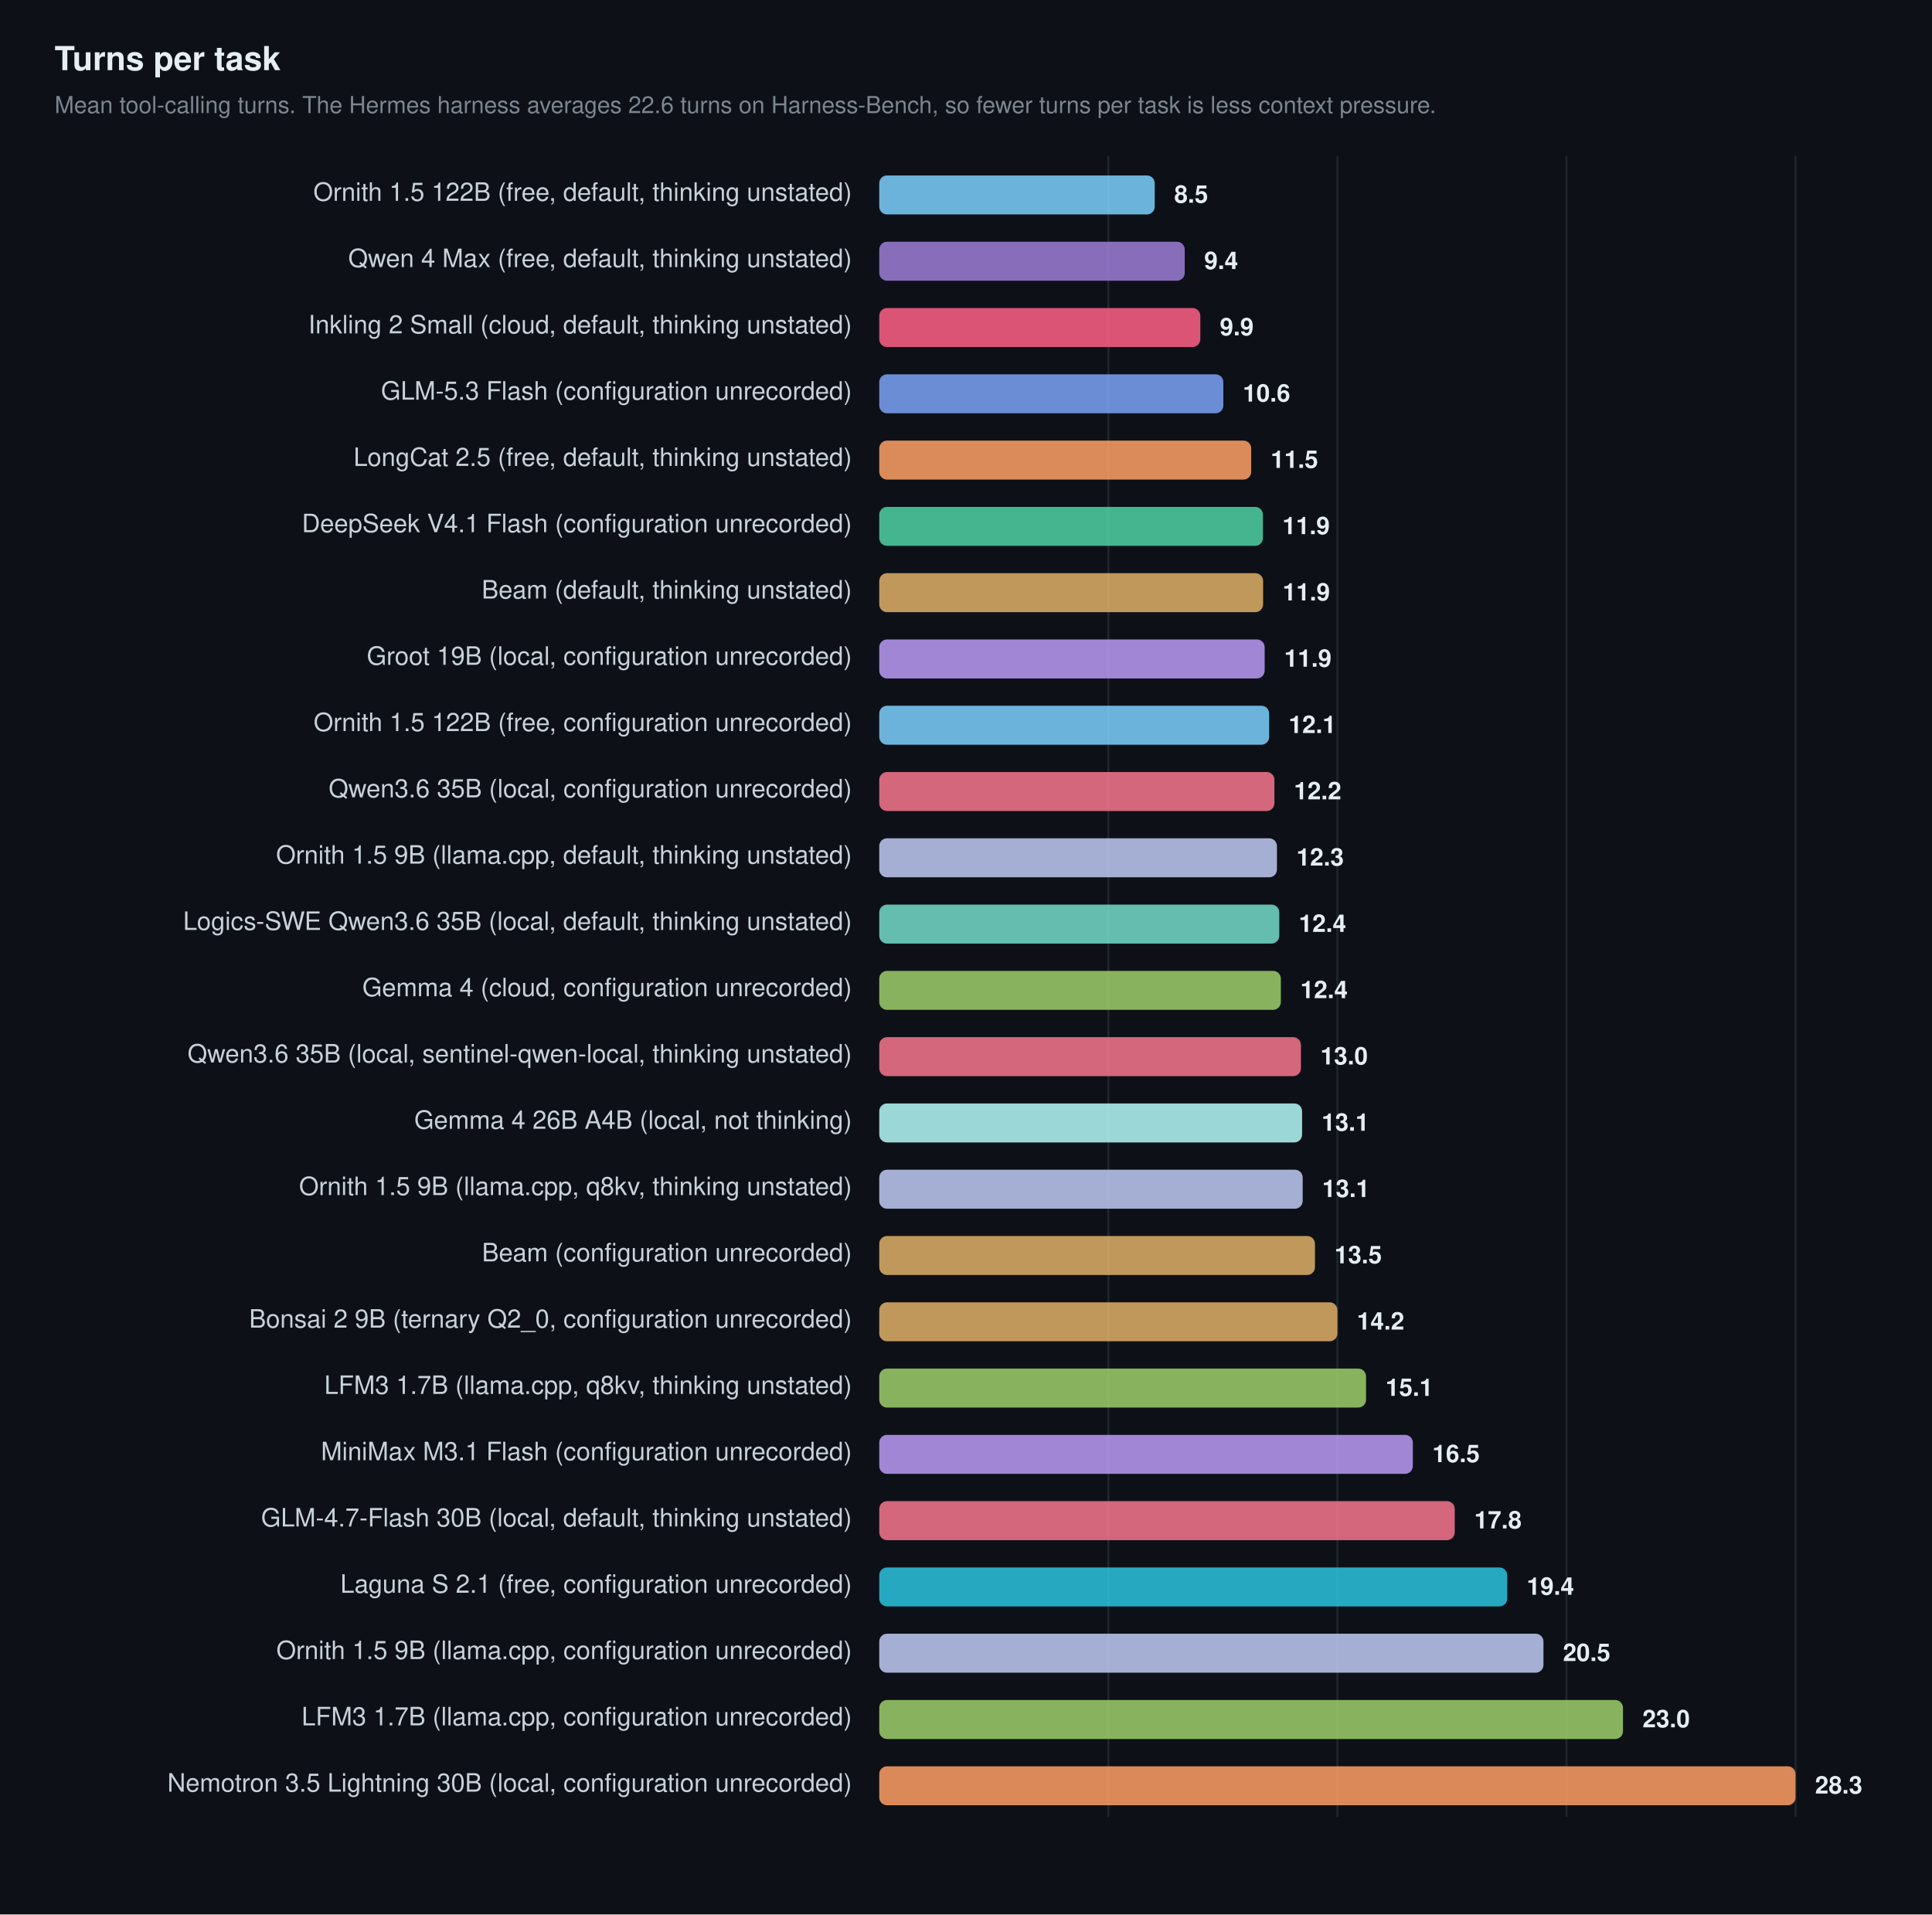
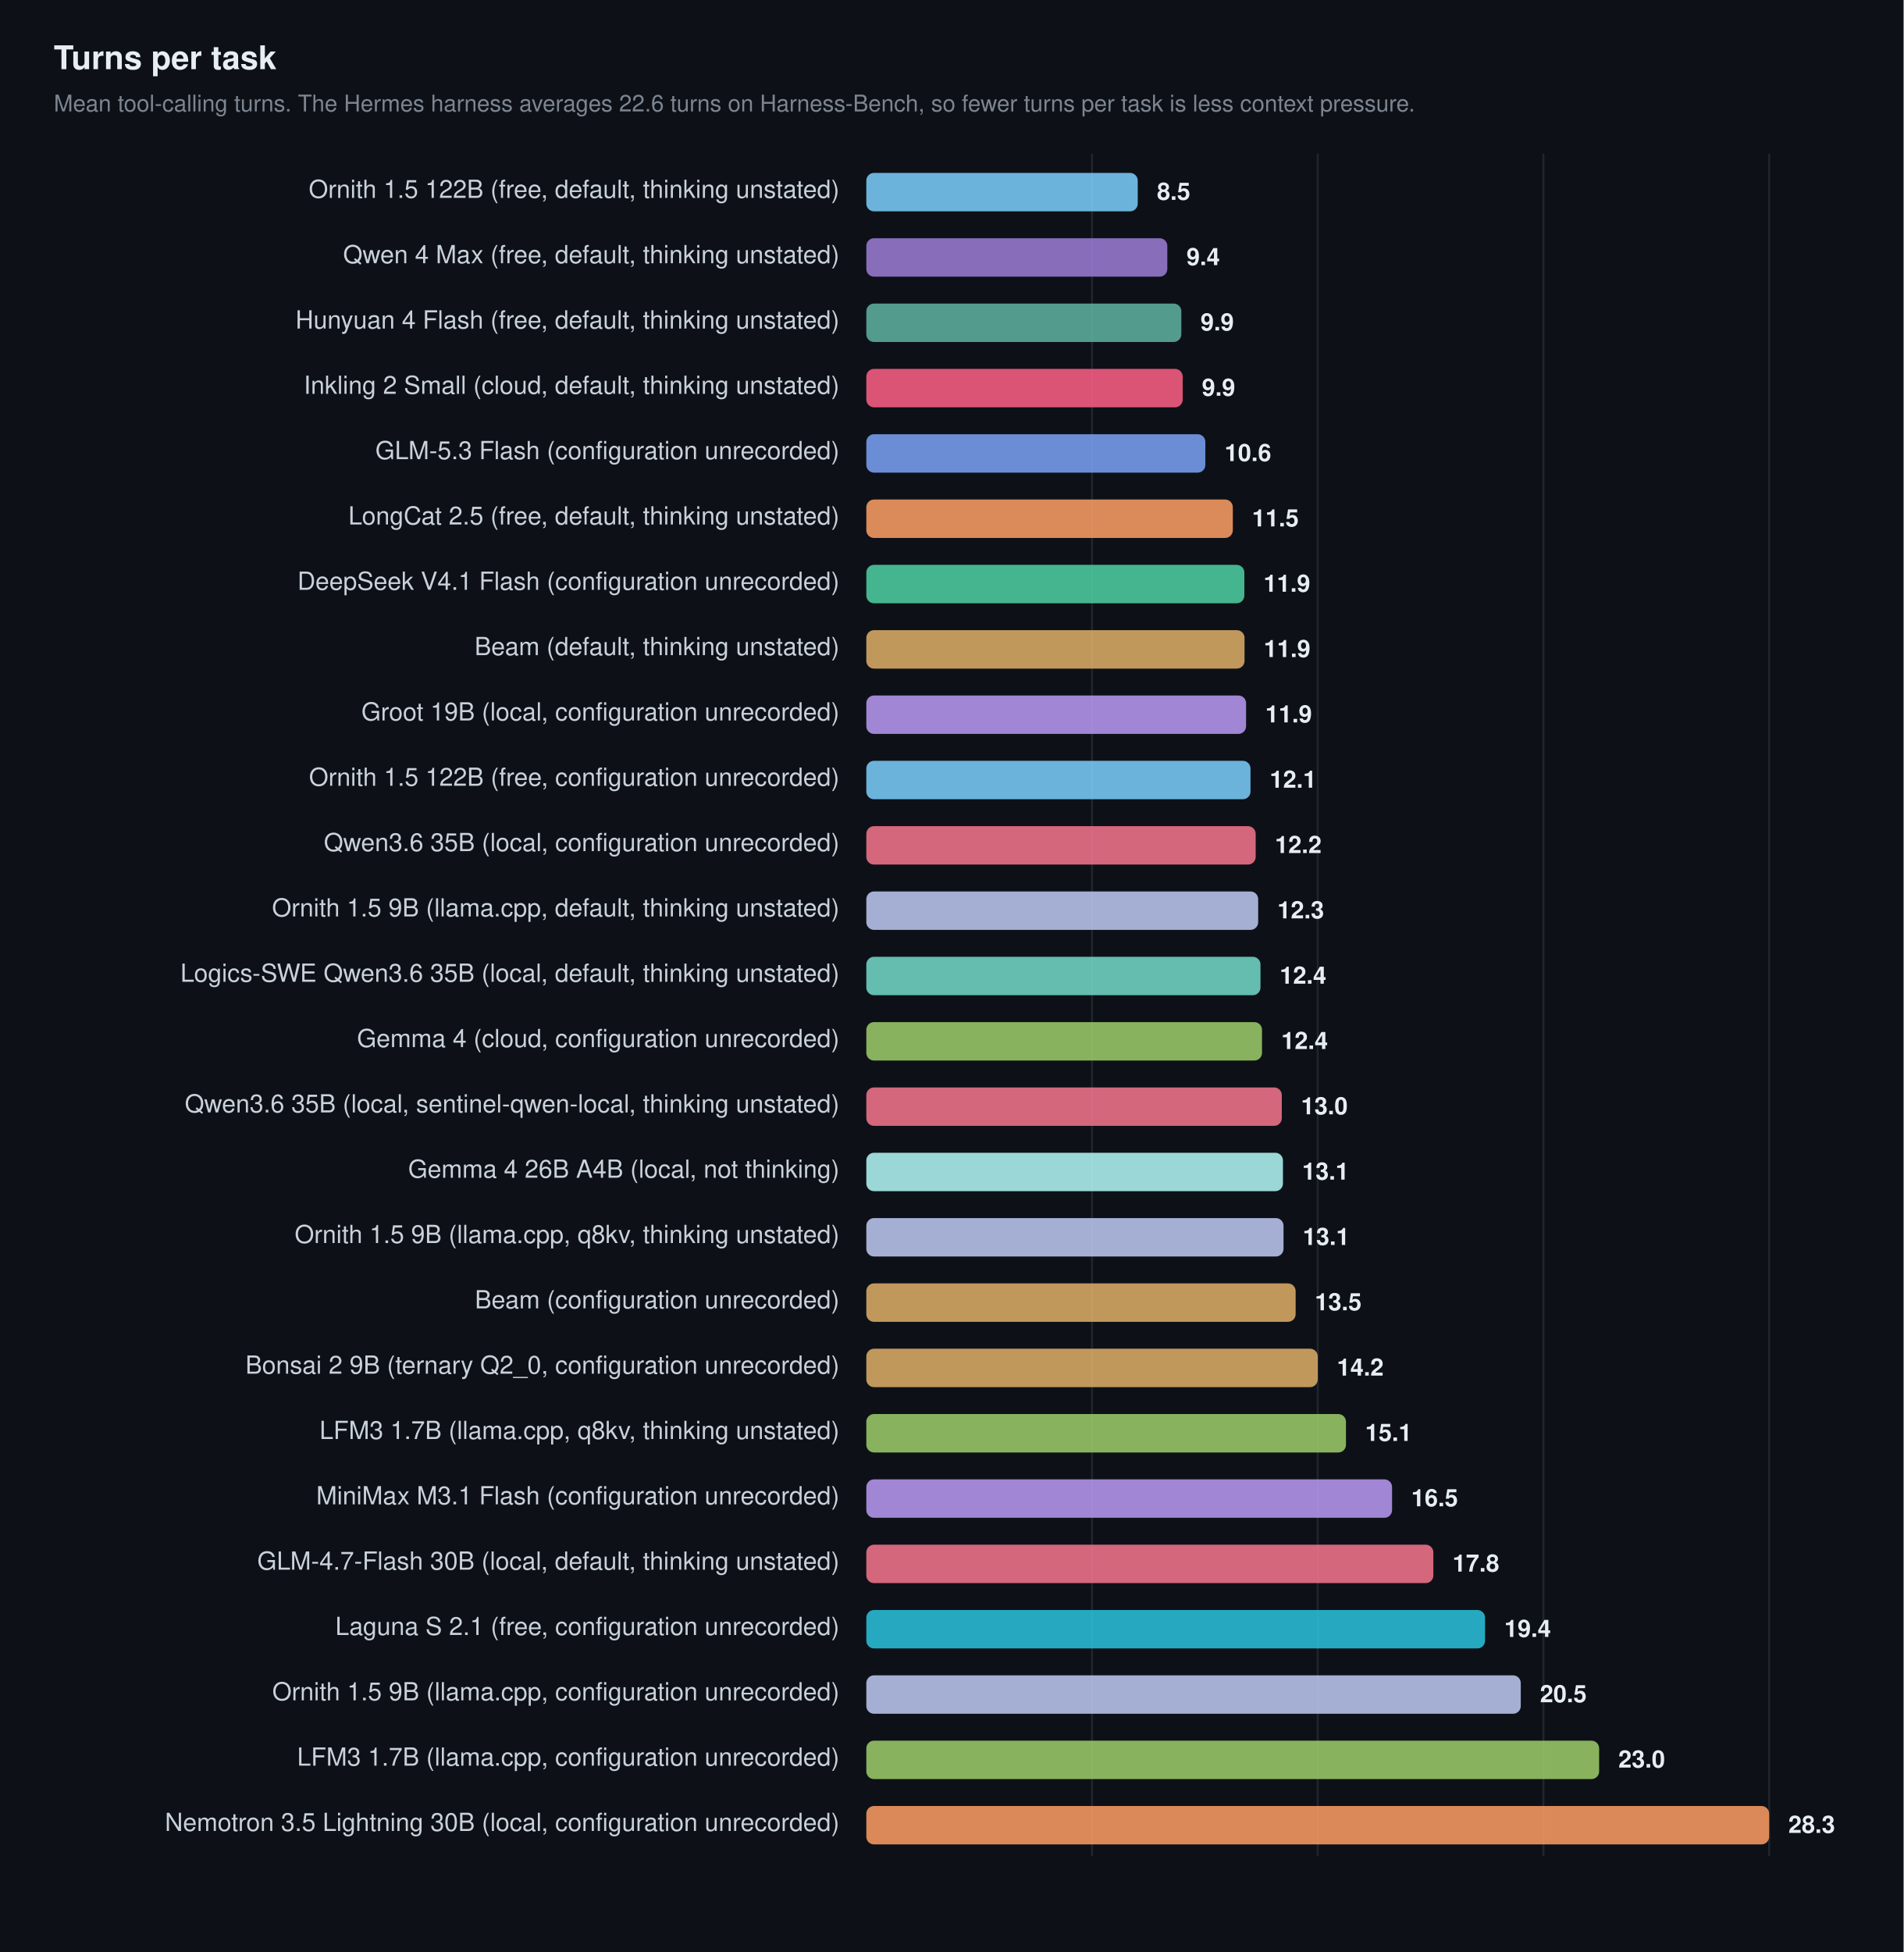
- <svg xmlns="http://www.w3.org/2000/svg" width="991" height="982" viewBox="0 0 991 982" font-family="ui-sans-serif, -apple-system, Segoe UI, Helvetica, Arial, sans-serif">
+ <svg xmlns="http://www.w3.org/2000/svg" width="991" height="1016" viewBox="0 0 991 1016" font-family="ui-sans-serif, -apple-system, Segoe UI, Helvetica, Arial, sans-serif">
  <rect width="100%" height="100%" fill="#0d1117" />
  <text x="28" y="36" fill="#e6edf3" font-size="17" font-weight="600">Turns per task</text>
  <text x="28" y="58" fill="#7d8590" font-size="12">Mean tool-calling turns. The Hermes harness averages 22.6 turns on Harness-Bench, so fewer turns per task is less context pressure.</text>
-   <line x1="568.5" y1="80" x2="568.5" y2="932" stroke="#21262d" stroke-width="1" />
-   <line x1="686.0" y1="80" x2="686.0" y2="932" stroke="#21262d" stroke-width="1" />
-   <line x1="803.5" y1="80" x2="803.5" y2="932" stroke="#21262d" stroke-width="1" />
-   <line x1="921.0" y1="80" x2="921.0" y2="932" stroke="#21262d" stroke-width="1" />
+   <line x1="568.5" y1="80" x2="568.5" y2="966" stroke="#21262d" stroke-width="1" />
+   <line x1="686.0" y1="80" x2="686.0" y2="966" stroke="#21262d" stroke-width="1" />
+   <line x1="803.5" y1="80" x2="803.5" y2="966" stroke="#21262d" stroke-width="1" />
+   <line x1="921.0" y1="80" x2="921.0" y2="966" stroke="#21262d" stroke-width="1" />
  <text x="437" y="103" fill="#c9d1d9" font-size="13" text-anchor="end">Ornith 1.5 122B (free, default, thinking unstated)</text>
  <rect x="451" y="90" width="141.3" height="20" rx="4" fill="#7dcfff" opacity="0.85" />
  <text x="602.3" y="104" fill="#e6edf3" font-size="12.5" font-weight="600">8.5</text>
  <text x="437" y="137" fill="#c9d1d9" font-size="13" text-anchor="end">Qwen 4 Max (free, default, thinking unstated)</text>
  <rect x="451" y="124" width="156.7" height="20" rx="4" fill="#9d7cd8" opacity="0.85" />
  <text x="617.7" y="138" fill="#e6edf3" font-size="12.5" font-weight="600">9.4</text>
-   <text x="437" y="171" fill="#c9d1d9" font-size="13" text-anchor="end">Inkling 2 Small (cloud, default, thinking unstated)</text>
-   <rect x="451" y="158" width="164.7" height="20" rx="4" fill="#ff5f87" opacity="0.85" />
-   <text x="625.7" y="172" fill="#e6edf3" font-size="12.5" font-weight="600">9.9</text>
-   <text x="437" y="205" fill="#c9d1d9" font-size="13" text-anchor="end">GLM-5.3 Flash (configuration unrecorded)</text>
-   <rect x="451" y="192" width="176.5" height="20" rx="4" fill="#7aa2f7" opacity="0.85" />
-   <text x="637.5" y="206" fill="#e6edf3" font-size="12.5" font-weight="600">10.6</text>
-   <text x="437" y="239" fill="#c9d1d9" font-size="13" text-anchor="end">LongCat 2.5 (free, default, thinking unstated)</text>
-   <rect x="451" y="226" width="190.8" height="20" rx="4" fill="#ffa066" opacity="0.85" />
-   <text x="651.8" y="240" fill="#e6edf3" font-size="12.5" font-weight="600">11.5</text>
-   <text x="437" y="273" fill="#c9d1d9" font-size="13" text-anchor="end">DeepSeek V4.1 Flash (configuration unrecorded)</text>
-   <rect x="451" y="260" width="196.8" height="20" rx="4" fill="#4fd1a5" opacity="0.85" />
-   <text x="657.8" y="274" fill="#e6edf3" font-size="12.5" font-weight="600">11.9</text>
-   <text x="437" y="307" fill="#c9d1d9" font-size="13" text-anchor="end">Beam (default, thinking unstated)</text>
-   <rect x="451" y="294" width="196.9" height="20" rx="4" fill="#e0af68" opacity="0.85" />
-   <text x="657.9" y="308" fill="#e6edf3" font-size="12.5" font-weight="600">11.9</text>
-   <text x="437" y="341" fill="#c9d1d9" font-size="13" text-anchor="end">Groot 19B (local, configuration unrecorded)</text>
-   <rect x="451" y="328" width="197.7" height="20" rx="4" fill="#bb9af7" opacity="0.85" />
-   <text x="658.7" y="342" fill="#e6edf3" font-size="12.5" font-weight="600">11.9</text>
-   <text x="437" y="375" fill="#c9d1d9" font-size="13" text-anchor="end">Ornith 1.5 122B (free, configuration unrecorded)</text>
-   <rect x="451" y="362" width="200.0" height="20" rx="4" fill="#7dcfff" opacity="0.85" />
-   <text x="661.0" y="376" fill="#e6edf3" font-size="12.5" font-weight="600">12.1</text>
-   <text x="437" y="409" fill="#c9d1d9" font-size="13" text-anchor="end">Qwen3.6 35B (local, configuration unrecorded)</text>
-   <rect x="451" y="396" width="202.7" height="20" rx="4" fill="#f7768e" opacity="0.85" />
-   <text x="663.7" y="410" fill="#e6edf3" font-size="12.5" font-weight="600">12.2</text>
-   <text x="437" y="443" fill="#c9d1d9" font-size="13" text-anchor="end">Ornith 1.5 9B (llama.cpp, default, thinking unstated)</text>
-   <rect x="451" y="430" width="204.0" height="20" rx="4" fill="#c0caf5" opacity="0.85" />
-   <text x="665.0" y="444" fill="#e6edf3" font-size="12.5" font-weight="600">12.3</text>
-   <text x="437" y="477" fill="#c9d1d9" font-size="13" text-anchor="end">Logics-SWE Qwen3.6 35B (local, default, thinking unstated)</text>
-   <rect x="451" y="464" width="205.2" height="20" rx="4" fill="#73daca" opacity="0.85" />
-   <text x="666.2" y="478" fill="#e6edf3" font-size="12.5" font-weight="600">12.4</text>
-   <text x="437" y="511" fill="#c9d1d9" font-size="13" text-anchor="end">Gemma 4 (cloud, configuration unrecorded)</text>
-   <rect x="451" y="498" width="206.0" height="20" rx="4" fill="#9ece6a" opacity="0.85" />
-   <text x="667.0" y="512" fill="#e6edf3" font-size="12.5" font-weight="600">12.4</text>
-   <text x="437" y="545" fill="#c9d1d9" font-size="13" text-anchor="end">Qwen3.6 35B (local, sentinel-qwen-local, thinking unstated)</text>
-   <rect x="451" y="532" width="216.3" height="20" rx="4" fill="#f7768e" opacity="0.85" />
-   <text x="677.3" y="546" fill="#e6edf3" font-size="12.5" font-weight="600">13.0</text>
-   <text x="437" y="579" fill="#c9d1d9" font-size="13" text-anchor="end">Gemma 4 26B A4B (local, not thinking)</text>
-   <rect x="451" y="566" width="216.9" height="20" rx="4" fill="#b4f9f8" opacity="0.85" />
-   <text x="677.9" y="580" fill="#e6edf3" font-size="12.5" font-weight="600">13.1</text>
-   <text x="437" y="613" fill="#c9d1d9" font-size="13" text-anchor="end">Ornith 1.5 9B (llama.cpp, q8kv, thinking unstated)</text>
-   <rect x="451" y="600" width="217.2" height="20" rx="4" fill="#c0caf5" opacity="0.85" />
-   <text x="678.2" y="614" fill="#e6edf3" font-size="12.5" font-weight="600">13.1</text>
-   <text x="437" y="647" fill="#c9d1d9" font-size="13" text-anchor="end">Beam (configuration unrecorded)</text>
-   <rect x="451" y="634" width="223.5" height="20" rx="4" fill="#e0af68" opacity="0.85" />
-   <text x="684.5" y="648" fill="#e6edf3" font-size="12.5" font-weight="600">13.5</text>
-   <text x="437" y="681" fill="#c9d1d9" font-size="13" text-anchor="end">Bonsai 2 9B (ternary Q2_0, configuration unrecorded)</text>
-   <rect x="451" y="668" width="235.0" height="20" rx="4" fill="#e0af68" opacity="0.85" />
-   <text x="696.0" y="682" fill="#e6edf3" font-size="12.5" font-weight="600">14.2</text>
-   <text x="437" y="715" fill="#c9d1d9" font-size="13" text-anchor="end">LFM3 1.7B (llama.cpp, q8kv, thinking unstated)</text>
-   <rect x="451" y="702" width="249.7" height="20" rx="4" fill="#9ece6a" opacity="0.85" />
-   <text x="710.7" y="716" fill="#e6edf3" font-size="12.5" font-weight="600">15.1</text>
-   <text x="437" y="749" fill="#c9d1d9" font-size="13" text-anchor="end">MiniMax M3.1 Flash (configuration unrecorded)</text>
-   <rect x="451" y="736" width="273.7" height="20" rx="4" fill="#bb9af7" opacity="0.85" />
-   <text x="734.7" y="750" fill="#e6edf3" font-size="12.5" font-weight="600">16.5</text>
-   <text x="437" y="783" fill="#c9d1d9" font-size="13" text-anchor="end">GLM-4.7-Flash 30B (local, default, thinking unstated)</text>
-   <rect x="451" y="770" width="295.2" height="20" rx="4" fill="#f7768e" opacity="0.85" />
-   <text x="756.2" y="784" fill="#e6edf3" font-size="12.5" font-weight="600">17.8</text>
-   <text x="437" y="817" fill="#c9d1d9" font-size="13" text-anchor="end">Laguna S 2.1 (free, configuration unrecorded)</text>
-   <rect x="451" y="804" width="322.1" height="20" rx="4" fill="#2ac3de" opacity="0.85" />
-   <text x="783.1" y="818" fill="#e6edf3" font-size="12.5" font-weight="600">19.4</text>
-   <text x="437" y="851" fill="#c9d1d9" font-size="13" text-anchor="end">Ornith 1.5 9B (llama.cpp, configuration unrecorded)</text>
-   <rect x="451" y="838" width="340.7" height="20" rx="4" fill="#c0caf5" opacity="0.85" />
-   <text x="801.7" y="852" fill="#e6edf3" font-size="12.5" font-weight="600">20.5</text>
-   <text x="437" y="885" fill="#c9d1d9" font-size="13" text-anchor="end">LFM3 1.7B (llama.cpp, configuration unrecorded)</text>
-   <rect x="451" y="872" width="381.5" height="20" rx="4" fill="#9ece6a" opacity="0.85" />
-   <text x="842.5" y="886" fill="#e6edf3" font-size="12.5" font-weight="600">23.0</text>
-   <text x="437" y="919" fill="#c9d1d9" font-size="13" text-anchor="end">Nemotron 3.5 Lightning 30B (local, configuration unrecorded)</text>
-   <rect x="451" y="906" width="470.0" height="20" rx="4" fill="#ff9e64" opacity="0.85" />
-   <text x="931.0" y="920" fill="#e6edf3" font-size="12.5" font-weight="600">28.3</text>
+   <text x="437" y="171" fill="#c9d1d9" font-size="13" text-anchor="end">Hunyuan 4 Flash (free, default, thinking unstated)</text>
+   <rect x="451" y="158" width="164.0" height="20" rx="4" fill="#5fb3a1" opacity="0.85" />
+   <text x="625.0" y="172" fill="#e6edf3" font-size="12.5" font-weight="600">9.9</text>
+   <text x="437" y="205" fill="#c9d1d9" font-size="13" text-anchor="end">Inkling 2 Small (cloud, default, thinking unstated)</text>
+   <rect x="451" y="192" width="164.7" height="20" rx="4" fill="#ff5f87" opacity="0.85" />
+   <text x="625.7" y="206" fill="#e6edf3" font-size="12.5" font-weight="600">9.9</text>
+   <text x="437" y="239" fill="#c9d1d9" font-size="13" text-anchor="end">GLM-5.3 Flash (configuration unrecorded)</text>
+   <rect x="451" y="226" width="176.5" height="20" rx="4" fill="#7aa2f7" opacity="0.85" />
+   <text x="637.5" y="240" fill="#e6edf3" font-size="12.5" font-weight="600">10.6</text>
+   <text x="437" y="273" fill="#c9d1d9" font-size="13" text-anchor="end">LongCat 2.5 (free, default, thinking unstated)</text>
+   <rect x="451" y="260" width="190.8" height="20" rx="4" fill="#ffa066" opacity="0.85" />
+   <text x="651.8" y="274" fill="#e6edf3" font-size="12.5" font-weight="600">11.5</text>
+   <text x="437" y="307" fill="#c9d1d9" font-size="13" text-anchor="end">DeepSeek V4.1 Flash (configuration unrecorded)</text>
+   <rect x="451" y="294" width="196.8" height="20" rx="4" fill="#4fd1a5" opacity="0.85" />
+   <text x="657.8" y="308" fill="#e6edf3" font-size="12.5" font-weight="600">11.9</text>
+   <text x="437" y="341" fill="#c9d1d9" font-size="13" text-anchor="end">Beam (default, thinking unstated)</text>
+   <rect x="451" y="328" width="196.9" height="20" rx="4" fill="#e0af68" opacity="0.85" />
+   <text x="657.9" y="342" fill="#e6edf3" font-size="12.5" font-weight="600">11.9</text>
+   <text x="437" y="375" fill="#c9d1d9" font-size="13" text-anchor="end">Groot 19B (local, configuration unrecorded)</text>
+   <rect x="451" y="362" width="197.7" height="20" rx="4" fill="#bb9af7" opacity="0.85" />
+   <text x="658.7" y="376" fill="#e6edf3" font-size="12.5" font-weight="600">11.9</text>
+   <text x="437" y="409" fill="#c9d1d9" font-size="13" text-anchor="end">Ornith 1.5 122B (free, configuration unrecorded)</text>
+   <rect x="451" y="396" width="200.0" height="20" rx="4" fill="#7dcfff" opacity="0.85" />
+   <text x="661.0" y="410" fill="#e6edf3" font-size="12.5" font-weight="600">12.1</text>
+   <text x="437" y="443" fill="#c9d1d9" font-size="13" text-anchor="end">Qwen3.6 35B (local, configuration unrecorded)</text>
+   <rect x="451" y="430" width="202.7" height="20" rx="4" fill="#f7768e" opacity="0.85" />
+   <text x="663.7" y="444" fill="#e6edf3" font-size="12.5" font-weight="600">12.2</text>
+   <text x="437" y="477" fill="#c9d1d9" font-size="13" text-anchor="end">Ornith 1.5 9B (llama.cpp, default, thinking unstated)</text>
+   <rect x="451" y="464" width="204.0" height="20" rx="4" fill="#c0caf5" opacity="0.85" />
+   <text x="665.0" y="478" fill="#e6edf3" font-size="12.5" font-weight="600">12.3</text>
+   <text x="437" y="511" fill="#c9d1d9" font-size="13" text-anchor="end">Logics-SWE Qwen3.6 35B (local, default, thinking unstated)</text>
+   <rect x="451" y="498" width="205.2" height="20" rx="4" fill="#73daca" opacity="0.85" />
+   <text x="666.2" y="512" fill="#e6edf3" font-size="12.5" font-weight="600">12.4</text>
+   <text x="437" y="545" fill="#c9d1d9" font-size="13" text-anchor="end">Gemma 4 (cloud, configuration unrecorded)</text>
+   <rect x="451" y="532" width="206.0" height="20" rx="4" fill="#9ece6a" opacity="0.85" />
+   <text x="667.0" y="546" fill="#e6edf3" font-size="12.5" font-weight="600">12.4</text>
+   <text x="437" y="579" fill="#c9d1d9" font-size="13" text-anchor="end">Qwen3.6 35B (local, sentinel-qwen-local, thinking unstated)</text>
+   <rect x="451" y="566" width="216.3" height="20" rx="4" fill="#f7768e" opacity="0.85" />
+   <text x="677.3" y="580" fill="#e6edf3" font-size="12.5" font-weight="600">13.0</text>
+   <text x="437" y="613" fill="#c9d1d9" font-size="13" text-anchor="end">Gemma 4 26B A4B (local, not thinking)</text>
+   <rect x="451" y="600" width="216.9" height="20" rx="4" fill="#b4f9f8" opacity="0.85" />
+   <text x="677.9" y="614" fill="#e6edf3" font-size="12.5" font-weight="600">13.1</text>
+   <text x="437" y="647" fill="#c9d1d9" font-size="13" text-anchor="end">Ornith 1.5 9B (llama.cpp, q8kv, thinking unstated)</text>
+   <rect x="451" y="634" width="217.2" height="20" rx="4" fill="#c0caf5" opacity="0.85" />
+   <text x="678.2" y="648" fill="#e6edf3" font-size="12.5" font-weight="600">13.1</text>
+   <text x="437" y="681" fill="#c9d1d9" font-size="13" text-anchor="end">Beam (configuration unrecorded)</text>
+   <rect x="451" y="668" width="223.5" height="20" rx="4" fill="#e0af68" opacity="0.85" />
+   <text x="684.5" y="682" fill="#e6edf3" font-size="12.5" font-weight="600">13.5</text>
+   <text x="437" y="715" fill="#c9d1d9" font-size="13" text-anchor="end">Bonsai 2 9B (ternary Q2_0, configuration unrecorded)</text>
+   <rect x="451" y="702" width="235.0" height="20" rx="4" fill="#e0af68" opacity="0.85" />
+   <text x="696.0" y="716" fill="#e6edf3" font-size="12.5" font-weight="600">14.2</text>
+   <text x="437" y="749" fill="#c9d1d9" font-size="13" text-anchor="end">LFM3 1.7B (llama.cpp, q8kv, thinking unstated)</text>
+   <rect x="451" y="736" width="249.7" height="20" rx="4" fill="#9ece6a" opacity="0.85" />
+   <text x="710.7" y="750" fill="#e6edf3" font-size="12.5" font-weight="600">15.1</text>
+   <text x="437" y="783" fill="#c9d1d9" font-size="13" text-anchor="end">MiniMax M3.1 Flash (configuration unrecorded)</text>
+   <rect x="451" y="770" width="273.7" height="20" rx="4" fill="#bb9af7" opacity="0.85" />
+   <text x="734.7" y="784" fill="#e6edf3" font-size="12.5" font-weight="600">16.5</text>
+   <text x="437" y="817" fill="#c9d1d9" font-size="13" text-anchor="end">GLM-4.7-Flash 30B (local, default, thinking unstated)</text>
+   <rect x="451" y="804" width="295.2" height="20" rx="4" fill="#f7768e" opacity="0.85" />
+   <text x="756.2" y="818" fill="#e6edf3" font-size="12.5" font-weight="600">17.8</text>
+   <text x="437" y="851" fill="#c9d1d9" font-size="13" text-anchor="end">Laguna S 2.1 (free, configuration unrecorded)</text>
+   <rect x="451" y="838" width="322.1" height="20" rx="4" fill="#2ac3de" opacity="0.85" />
+   <text x="783.1" y="852" fill="#e6edf3" font-size="12.5" font-weight="600">19.4</text>
+   <text x="437" y="885" fill="#c9d1d9" font-size="13" text-anchor="end">Ornith 1.5 9B (llama.cpp, configuration unrecorded)</text>
+   <rect x="451" y="872" width="340.7" height="20" rx="4" fill="#c0caf5" opacity="0.85" />
+   <text x="801.7" y="886" fill="#e6edf3" font-size="12.5" font-weight="600">20.5</text>
+   <text x="437" y="919" fill="#c9d1d9" font-size="13" text-anchor="end">LFM3 1.7B (llama.cpp, configuration unrecorded)</text>
+   <rect x="451" y="906" width="381.5" height="20" rx="4" fill="#9ece6a" opacity="0.85" />
+   <text x="842.5" y="920" fill="#e6edf3" font-size="12.5" font-weight="600">23.0</text>
+   <text x="437" y="953" fill="#c9d1d9" font-size="13" text-anchor="end">Nemotron 3.5 Lightning 30B (local, configuration unrecorded)</text>
+   <rect x="451" y="940" width="470.0" height="20" rx="4" fill="#ff9e64" opacity="0.85" />
+   <text x="931.0" y="954" fill="#e6edf3" font-size="12.5" font-weight="600">28.3</text>
</svg>
